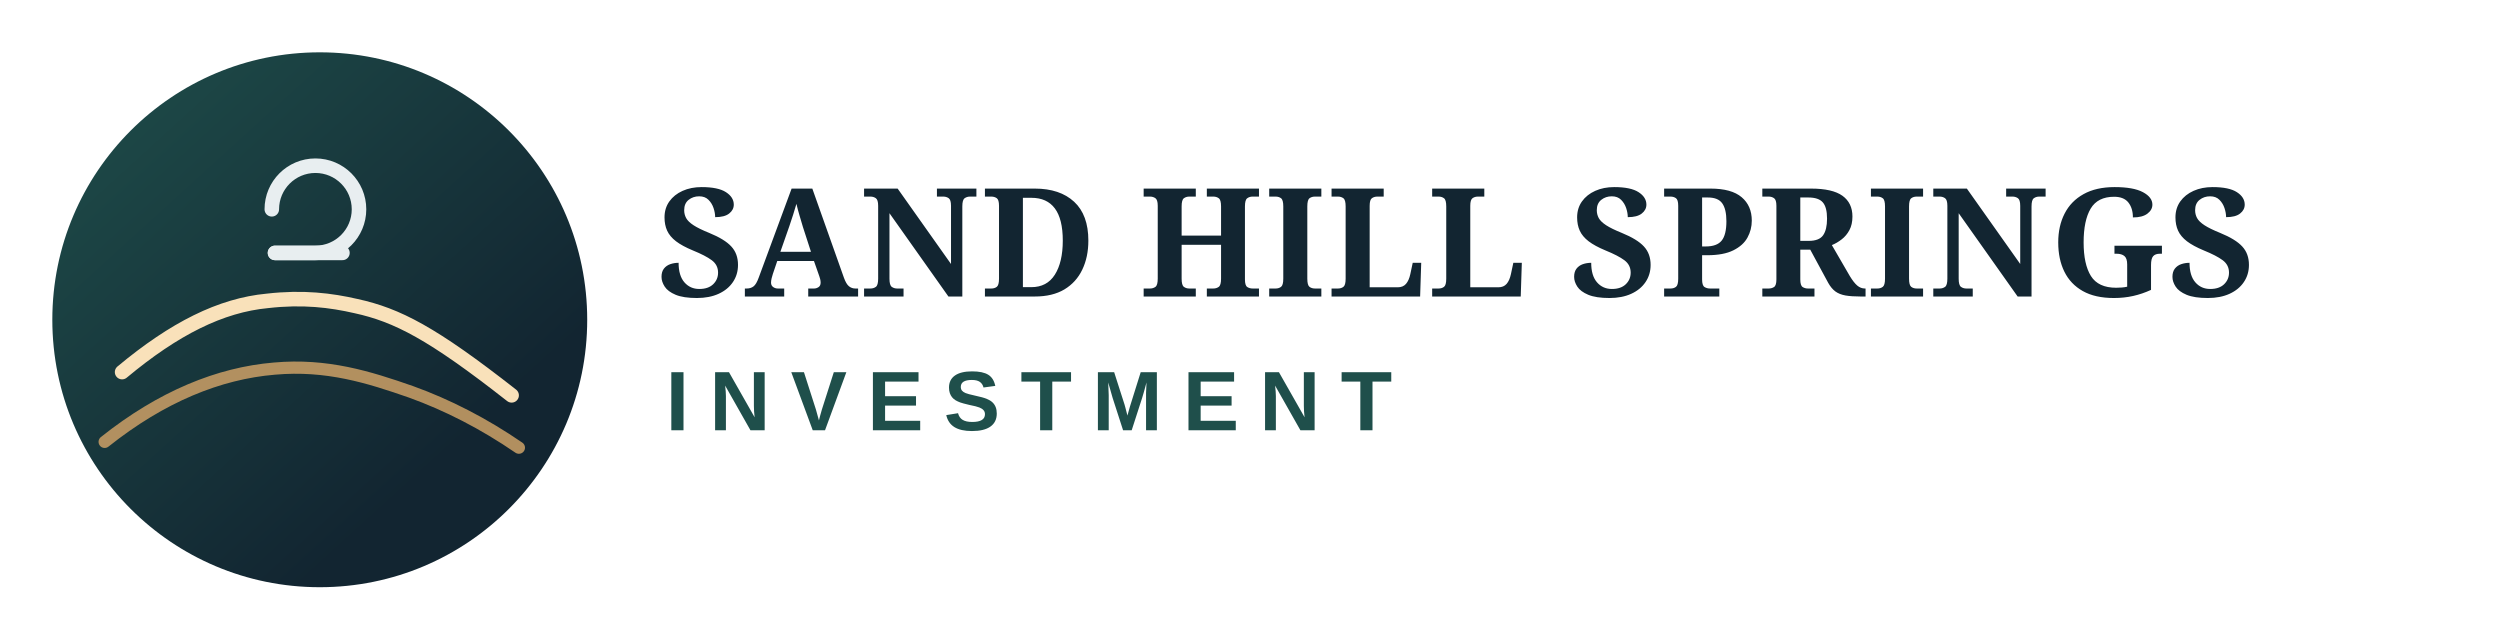
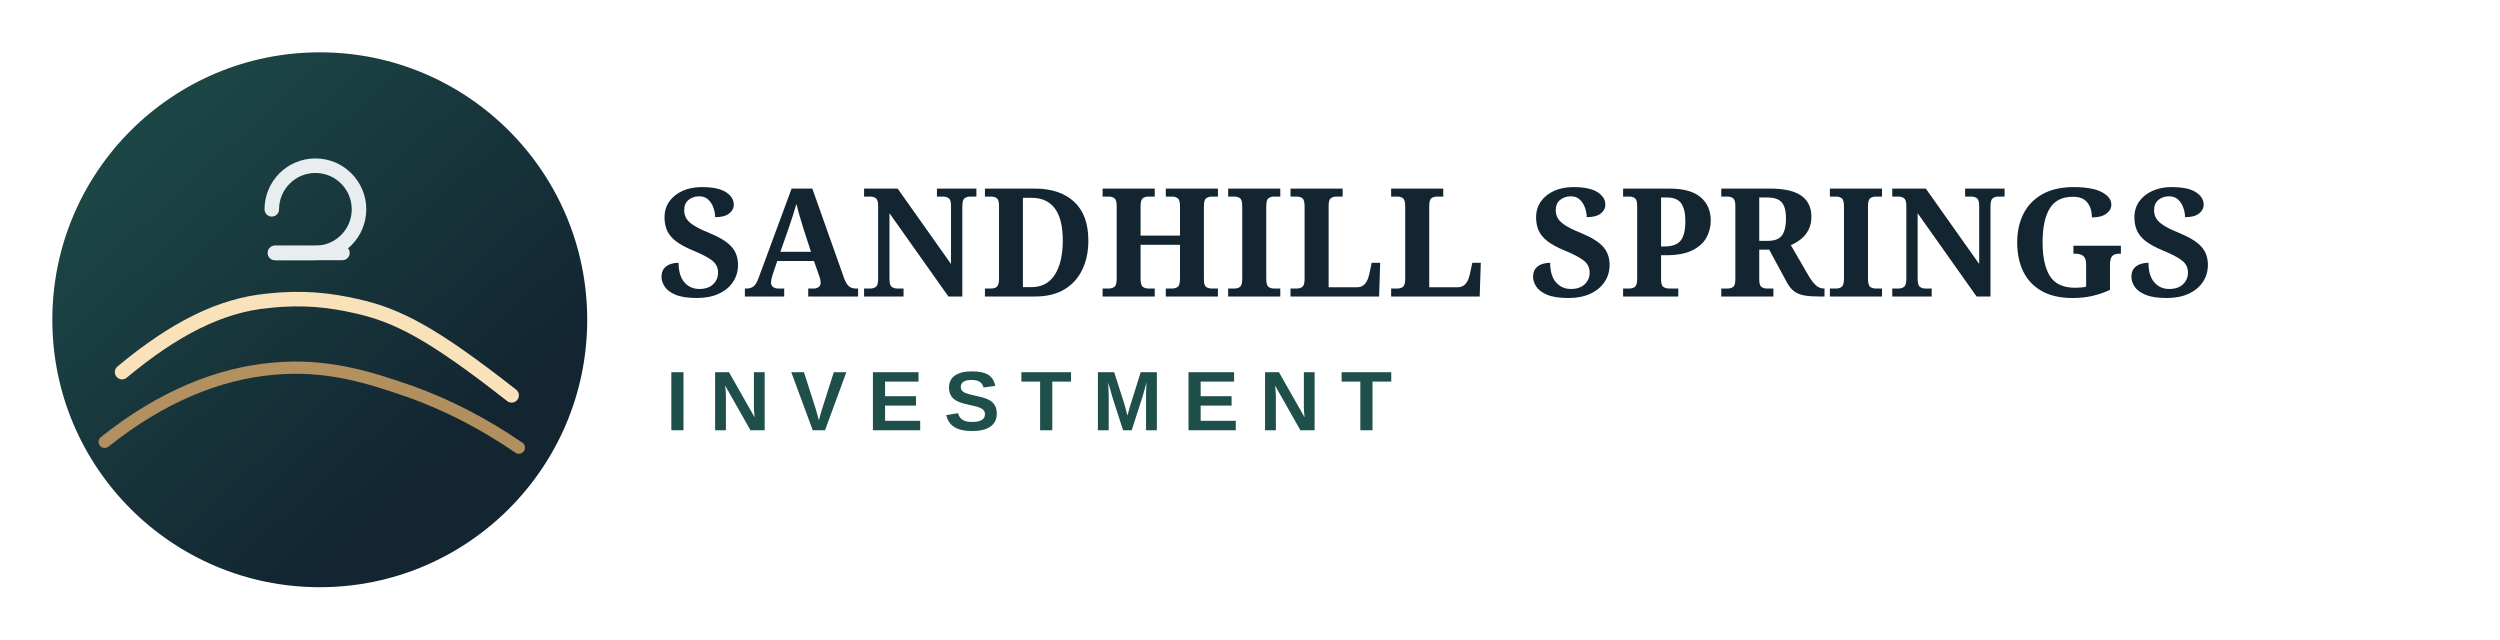
<svg xmlns="http://www.w3.org/2000/svg" width="860" height="220" viewBox="0 0 860 220" fill="none">
  <defs>
    <linearGradient id="a" x1="18" y1="15" x2="150" y2="160" gradientUnits="userSpaceOnUse">
      <stop stop-color="#1F4F4B" />
      <stop offset="1" stop-color="#122531" />
    </linearGradient>
  </defs>
  <circle cx="110" cy="110" r="92" fill="url(#a)" />
  <path d="M42 128C60 113 76 105 92 103.5C104.2 102.1 113.8 103.3 122.5 105.3C136.6 108.4 148.6 114.5 176 136" stroke="#F9E1BA" stroke-width="5" stroke-linecap="round" />
  <path d="M36 152C55.6 136.4 75.3 128.4 94.4 126.8C112.4 125.2 126.8 129.7 141.4 134.8C153.9 139.3 166.4 145.7 178.5 154" stroke="#BF9863" stroke-width="4.2" stroke-linecap="round" opacity="0.92" />
  <path d="M93.5 72C93.5 63.716 100.216 57 108.5 57C116.784 57 123.5 63.716 123.5 72C123.5 80.284 116.784 87 108.5 87H94.6" stroke="#E8EEF0" stroke-width="5" stroke-linecap="round" stroke-linejoin="round" />
  <path d="M94.6 87H117.8" stroke="#E8EEF0" stroke-width="5" stroke-linecap="round" />
-   <text x="226" y="102" fill="#122531" font-size="52" font-weight="600" font-family="Fraunces, Georgia, serif" letter-spacing="0.6">SAND HILL SPRINGS</text>
+   <text x="226" y="102" fill="#122531" font-size="52" font-weight="600" font-family="Fraunces, Georgia, serif" letter-spacing="0.6">SANDHILL SPRINGS</text>
  <text x="229" y="148" fill="#1F4F4B" font-size="29" font-weight="600" font-family="Manrope, Arial, sans-serif" letter-spacing="7">INVESTMENT</text>
</svg>
